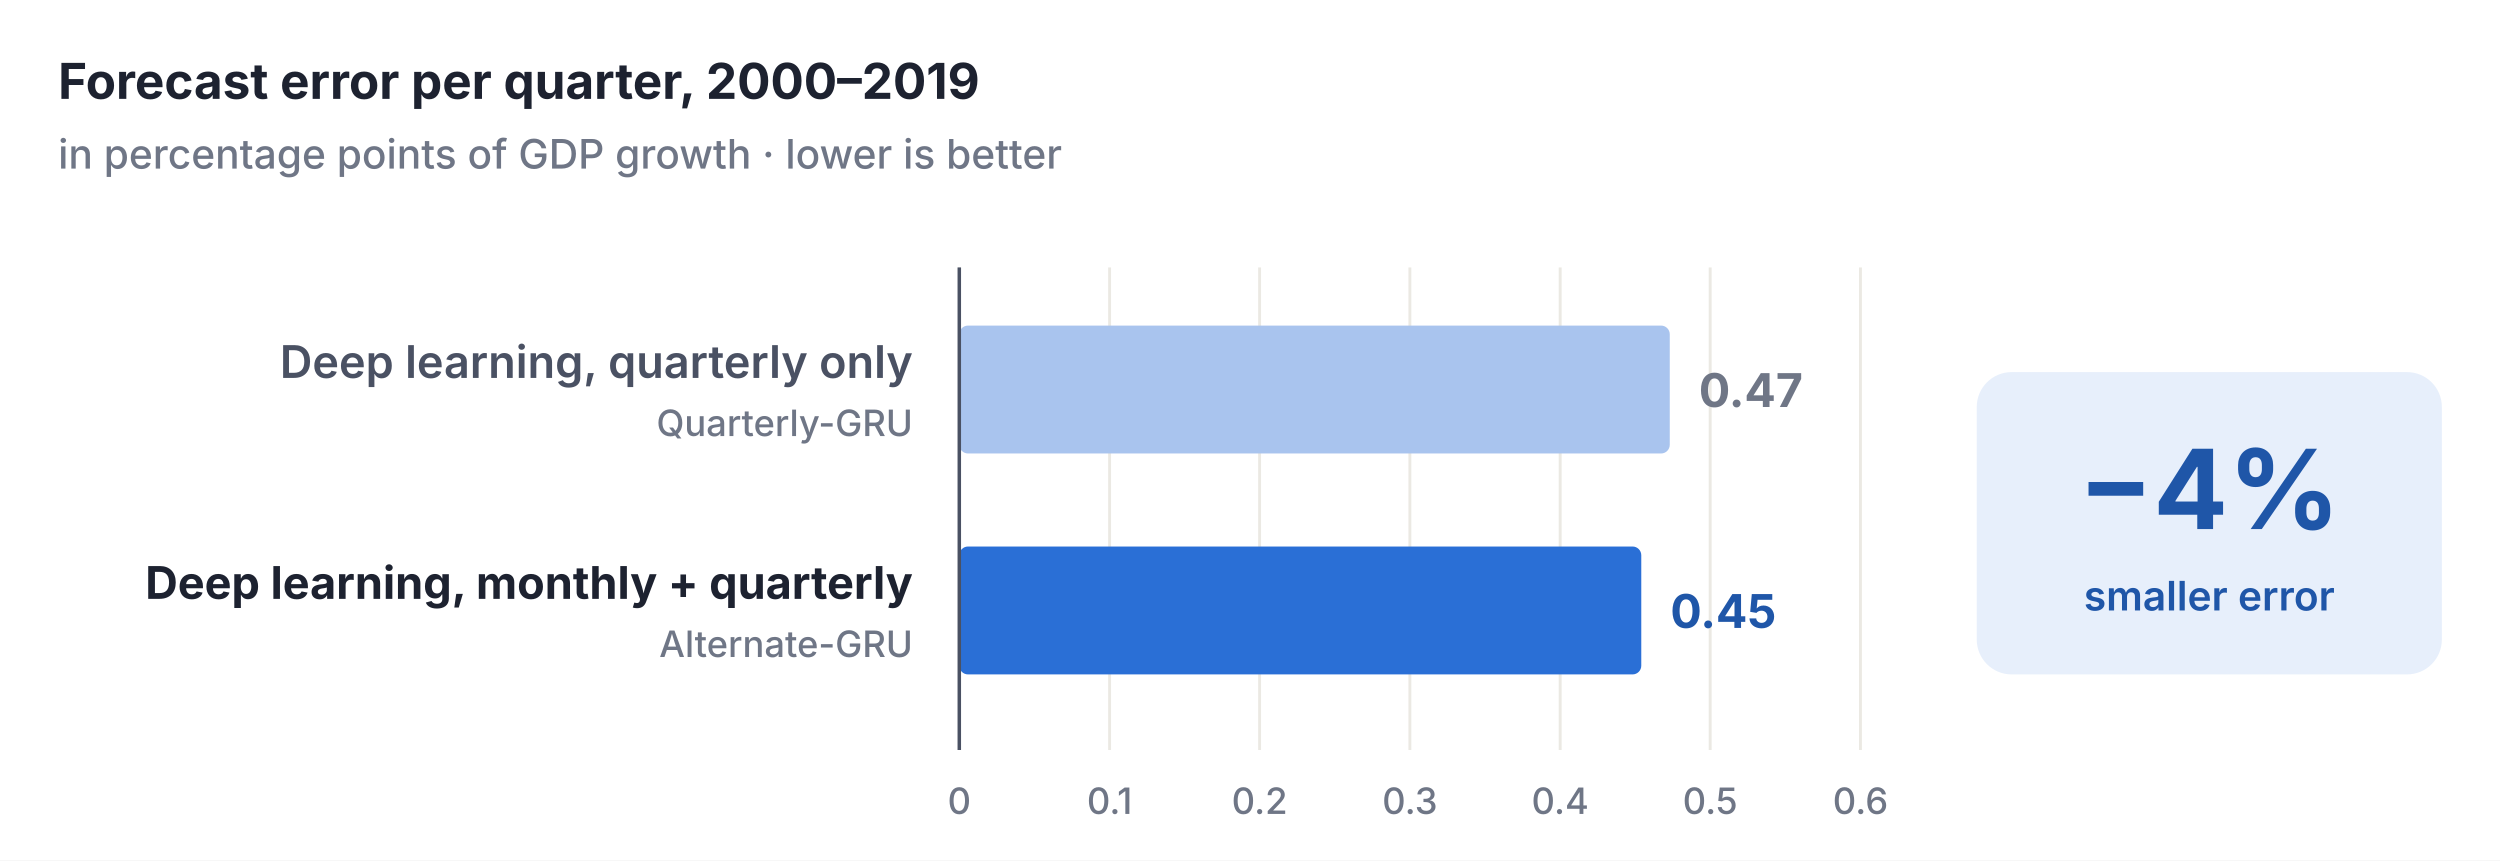
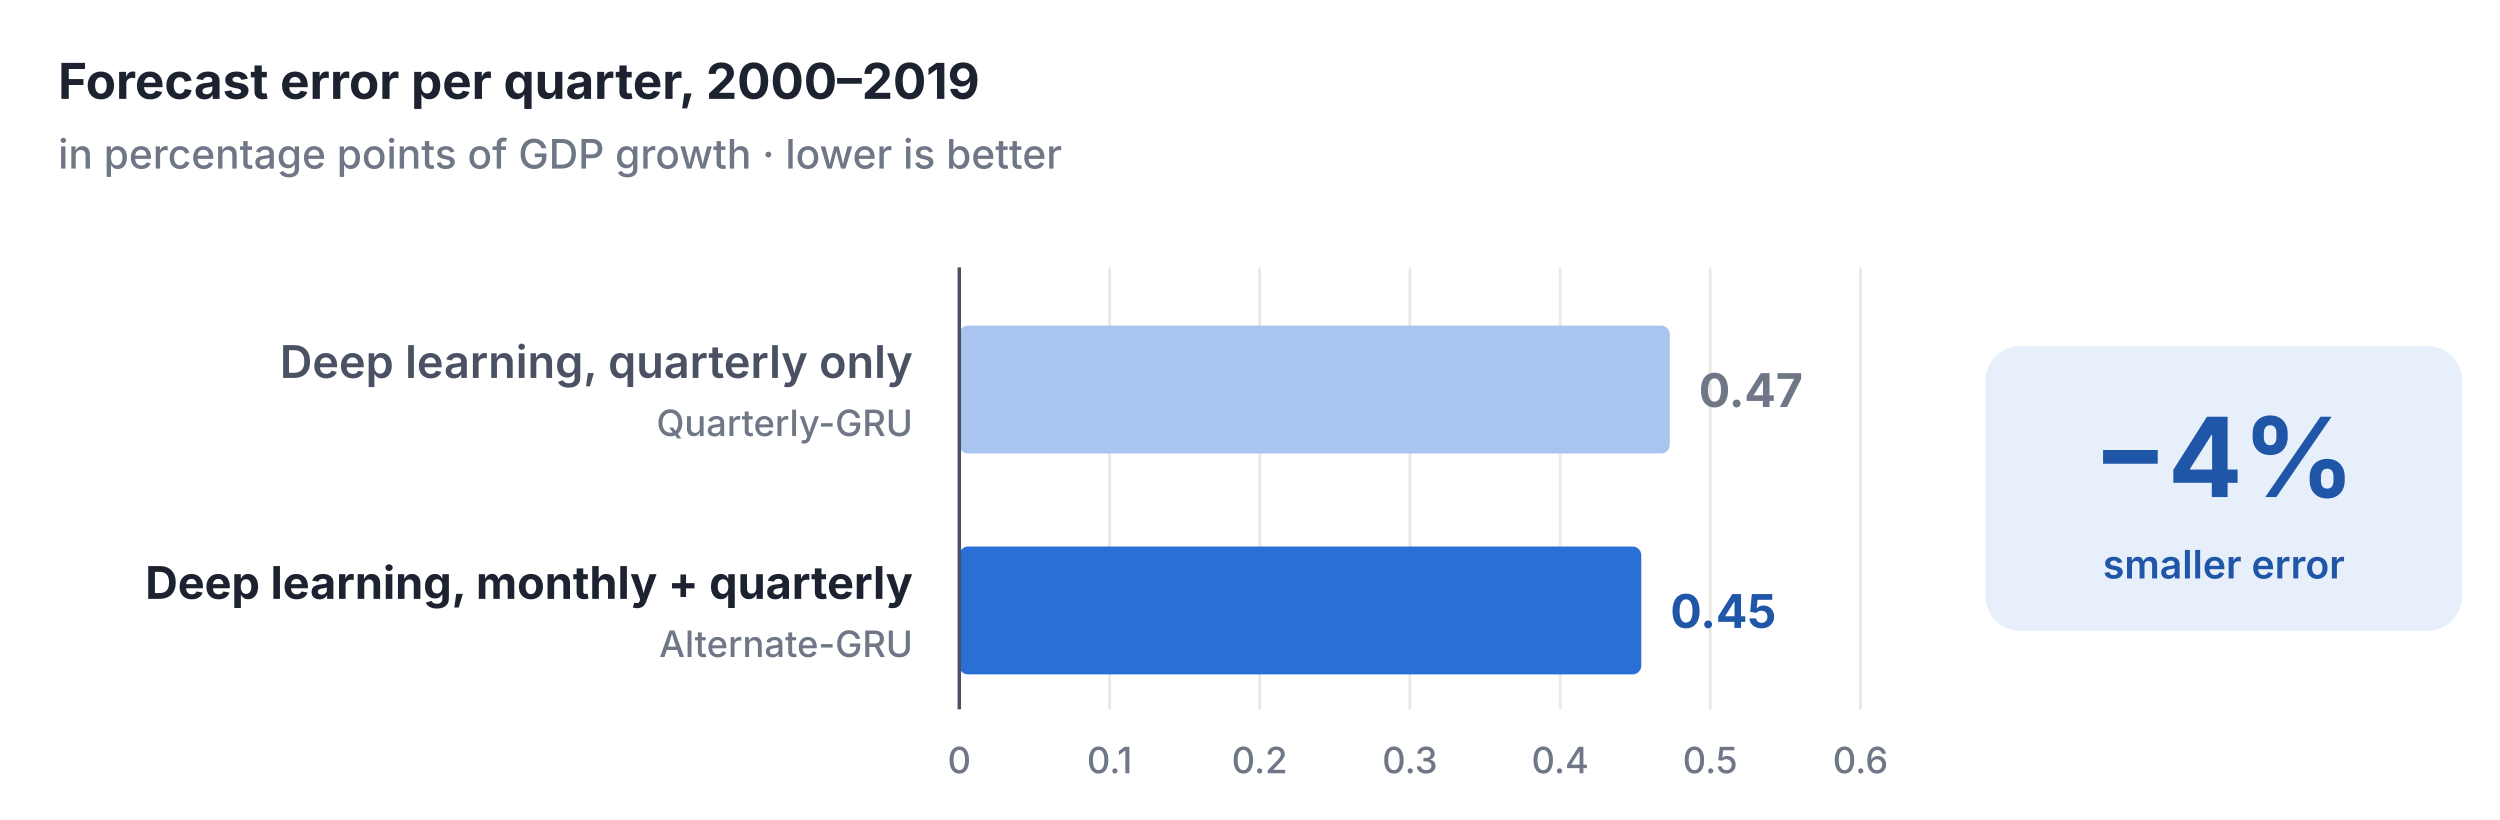
- <svg xmlns="http://www.w3.org/2000/svg" viewBox="0 0 860 296" width="860" height="296" font-family="Inter, 'Segoe UI', Helvetica, Arial, sans-serif">
-   <rect width="860" height="296" fill="#ffffff" />
+ <svg xmlns="http://www.w3.org/2000/svg" viewBox="0 0 860 282" width="860" height="282" font-family="Inter, 'Segoe UI', Helvetica, Arial, sans-serif">
+   <rect width="860" height="282" fill="#ffffff" />
  <text x="20" y="34" font-size="17" fill="#1d2230" font-weight="700" text-anchor="start">Forecast error per quarter, 2000–2019</text>
  <text x="20" y="58" font-size="14" fill="#6f7686" font-weight="500" text-anchor="start">in percentage points of GDP growth · lower is better</text>
-   <line x1="330.0" y1="92" x2="330.0" y2="258" stroke="#ebe9e3" stroke-width="1" />
-   <text x="330.0" y="280" font-size="12.5" fill="#6f7686" font-weight="500" text-anchor="middle">0</text>
-   <line x1="381.7" y1="92" x2="381.7" y2="258" stroke="#ebe9e3" stroke-width="1" />
-   <text x="381.7" y="280" font-size="12.5" fill="#6f7686" font-weight="500" text-anchor="middle">0.1</text>
-   <line x1="433.3" y1="92" x2="433.3" y2="258" stroke="#ebe9e3" stroke-width="1" />
-   <text x="433.3" y="280" font-size="12.5" fill="#6f7686" font-weight="500" text-anchor="middle">0.2</text>
-   <line x1="485.0" y1="92" x2="485.0" y2="258" stroke="#ebe9e3" stroke-width="1" />
-   <text x="485.0" y="280" font-size="12.5" fill="#6f7686" font-weight="500" text-anchor="middle">0.3</text>
-   <line x1="536.7" y1="92" x2="536.7" y2="258" stroke="#ebe9e3" stroke-width="1" />
-   <text x="536.7" y="280" font-size="12.5" fill="#6f7686" font-weight="500" text-anchor="middle">0.4</text>
-   <line x1="588.3" y1="92" x2="588.3" y2="258" stroke="#ebe9e3" stroke-width="1" />
-   <text x="588.3" y="280" font-size="12.5" fill="#6f7686" font-weight="500" text-anchor="middle">0.5</text>
-   <line x1="640.0" y1="92" x2="640.0" y2="258" stroke="#ebe9e3" stroke-width="1" />
-   <text x="640.0" y="280" font-size="12.5" fill="#6f7686" font-weight="500" text-anchor="middle">0.6</text>
+   <line x1="330.0" y1="92" x2="330.0" y2="244" stroke="#ebe9e3" stroke-width="1" />
+   <text x="330.0" y="266" font-size="12.5" fill="#6f7686" font-weight="500" text-anchor="middle">0</text>
+   <line x1="381.7" y1="92" x2="381.7" y2="244" stroke="#ebe9e3" stroke-width="1" />
+   <text x="381.7" y="266" font-size="12.5" fill="#6f7686" font-weight="500" text-anchor="middle">0.1</text>
+   <line x1="433.3" y1="92" x2="433.3" y2="244" stroke="#ebe9e3" stroke-width="1" />
+   <text x="433.3" y="266" font-size="12.5" fill="#6f7686" font-weight="500" text-anchor="middle">0.2</text>
+   <line x1="485.0" y1="92" x2="485.0" y2="244" stroke="#ebe9e3" stroke-width="1" />
+   <text x="485.0" y="266" font-size="12.5" fill="#6f7686" font-weight="500" text-anchor="middle">0.3</text>
+   <line x1="536.7" y1="92" x2="536.7" y2="244" stroke="#ebe9e3" stroke-width="1" />
+   <text x="536.7" y="266" font-size="12.5" fill="#6f7686" font-weight="500" text-anchor="middle">0.4</text>
+   <line x1="588.3" y1="92" x2="588.3" y2="244" stroke="#ebe9e3" stroke-width="1" />
+   <text x="588.3" y="266" font-size="12.5" fill="#6f7686" font-weight="500" text-anchor="middle">0.5</text>
+   <line x1="640.0" y1="92" x2="640.0" y2="244" stroke="#ebe9e3" stroke-width="1" />
+   <text x="640.0" y="266" font-size="12.5" fill="#6f7686" font-weight="500" text-anchor="middle">0.6</text>
  <text x="314" y="130" font-size="15.5" fill="#4a5163" font-weight="600" text-anchor="end">Deep learning, quarterly only</text>
  <text x="314" y="150" font-size="12.5" fill="#6f7686" font-weight="500" text-anchor="end">Quarterly-GRU</text>
  <rect x="330" y="112" width="244.4" height="44" rx="3" fill="#a9c4ee" />
  <text x="584.4" y="140" font-size="16" fill="#6f7686" font-weight="700" text-anchor="start">0.47</text>
  <text x="314" y="206" font-size="15.5" fill="#1d2230" font-weight="700" text-anchor="end">Deep learning, monthly + quarterly</text>
  <text x="314" y="226" font-size="12.5" fill="#6f7686" font-weight="500" text-anchor="end">Alternate-GRU</text>
  <rect x="330" y="188" width="234.6" height="44" rx="3" fill="#2a6fd6" />
  <text x="574.6" y="216" font-size="16" fill="#1f56a8" font-weight="700" text-anchor="start">0.45</text>
-   <line x1="330" y1="92" x2="330" y2="258" stroke="#4a5163" stroke-width="1.2" />
-   <rect x="680" y="128" width="160" height="104" rx="12" fill="#e7effb" />
-   <text x="760" y="182" font-size="38" fill="#1f56a8" font-weight="700" text-anchor="middle">−4%</text>
-   <text x="760" y="210" font-size="14" fill="#1f56a8" font-weight="600" text-anchor="middle">smaller error</text>
+   <line x1="330" y1="92" x2="330" y2="244" stroke="#4a5163" stroke-width="1.2" />
+   <rect x="683" y="119" width="164" height="98" rx="12" fill="#e7effb" />
+   <text x="765" y="171" font-size="38" fill="#1f56a8" font-weight="700" text-anchor="middle">−4%</text>
+   <text x="765" y="199" font-size="13.5" fill="#1f56a8" font-weight="600" text-anchor="middle">smaller error</text>
</svg>
